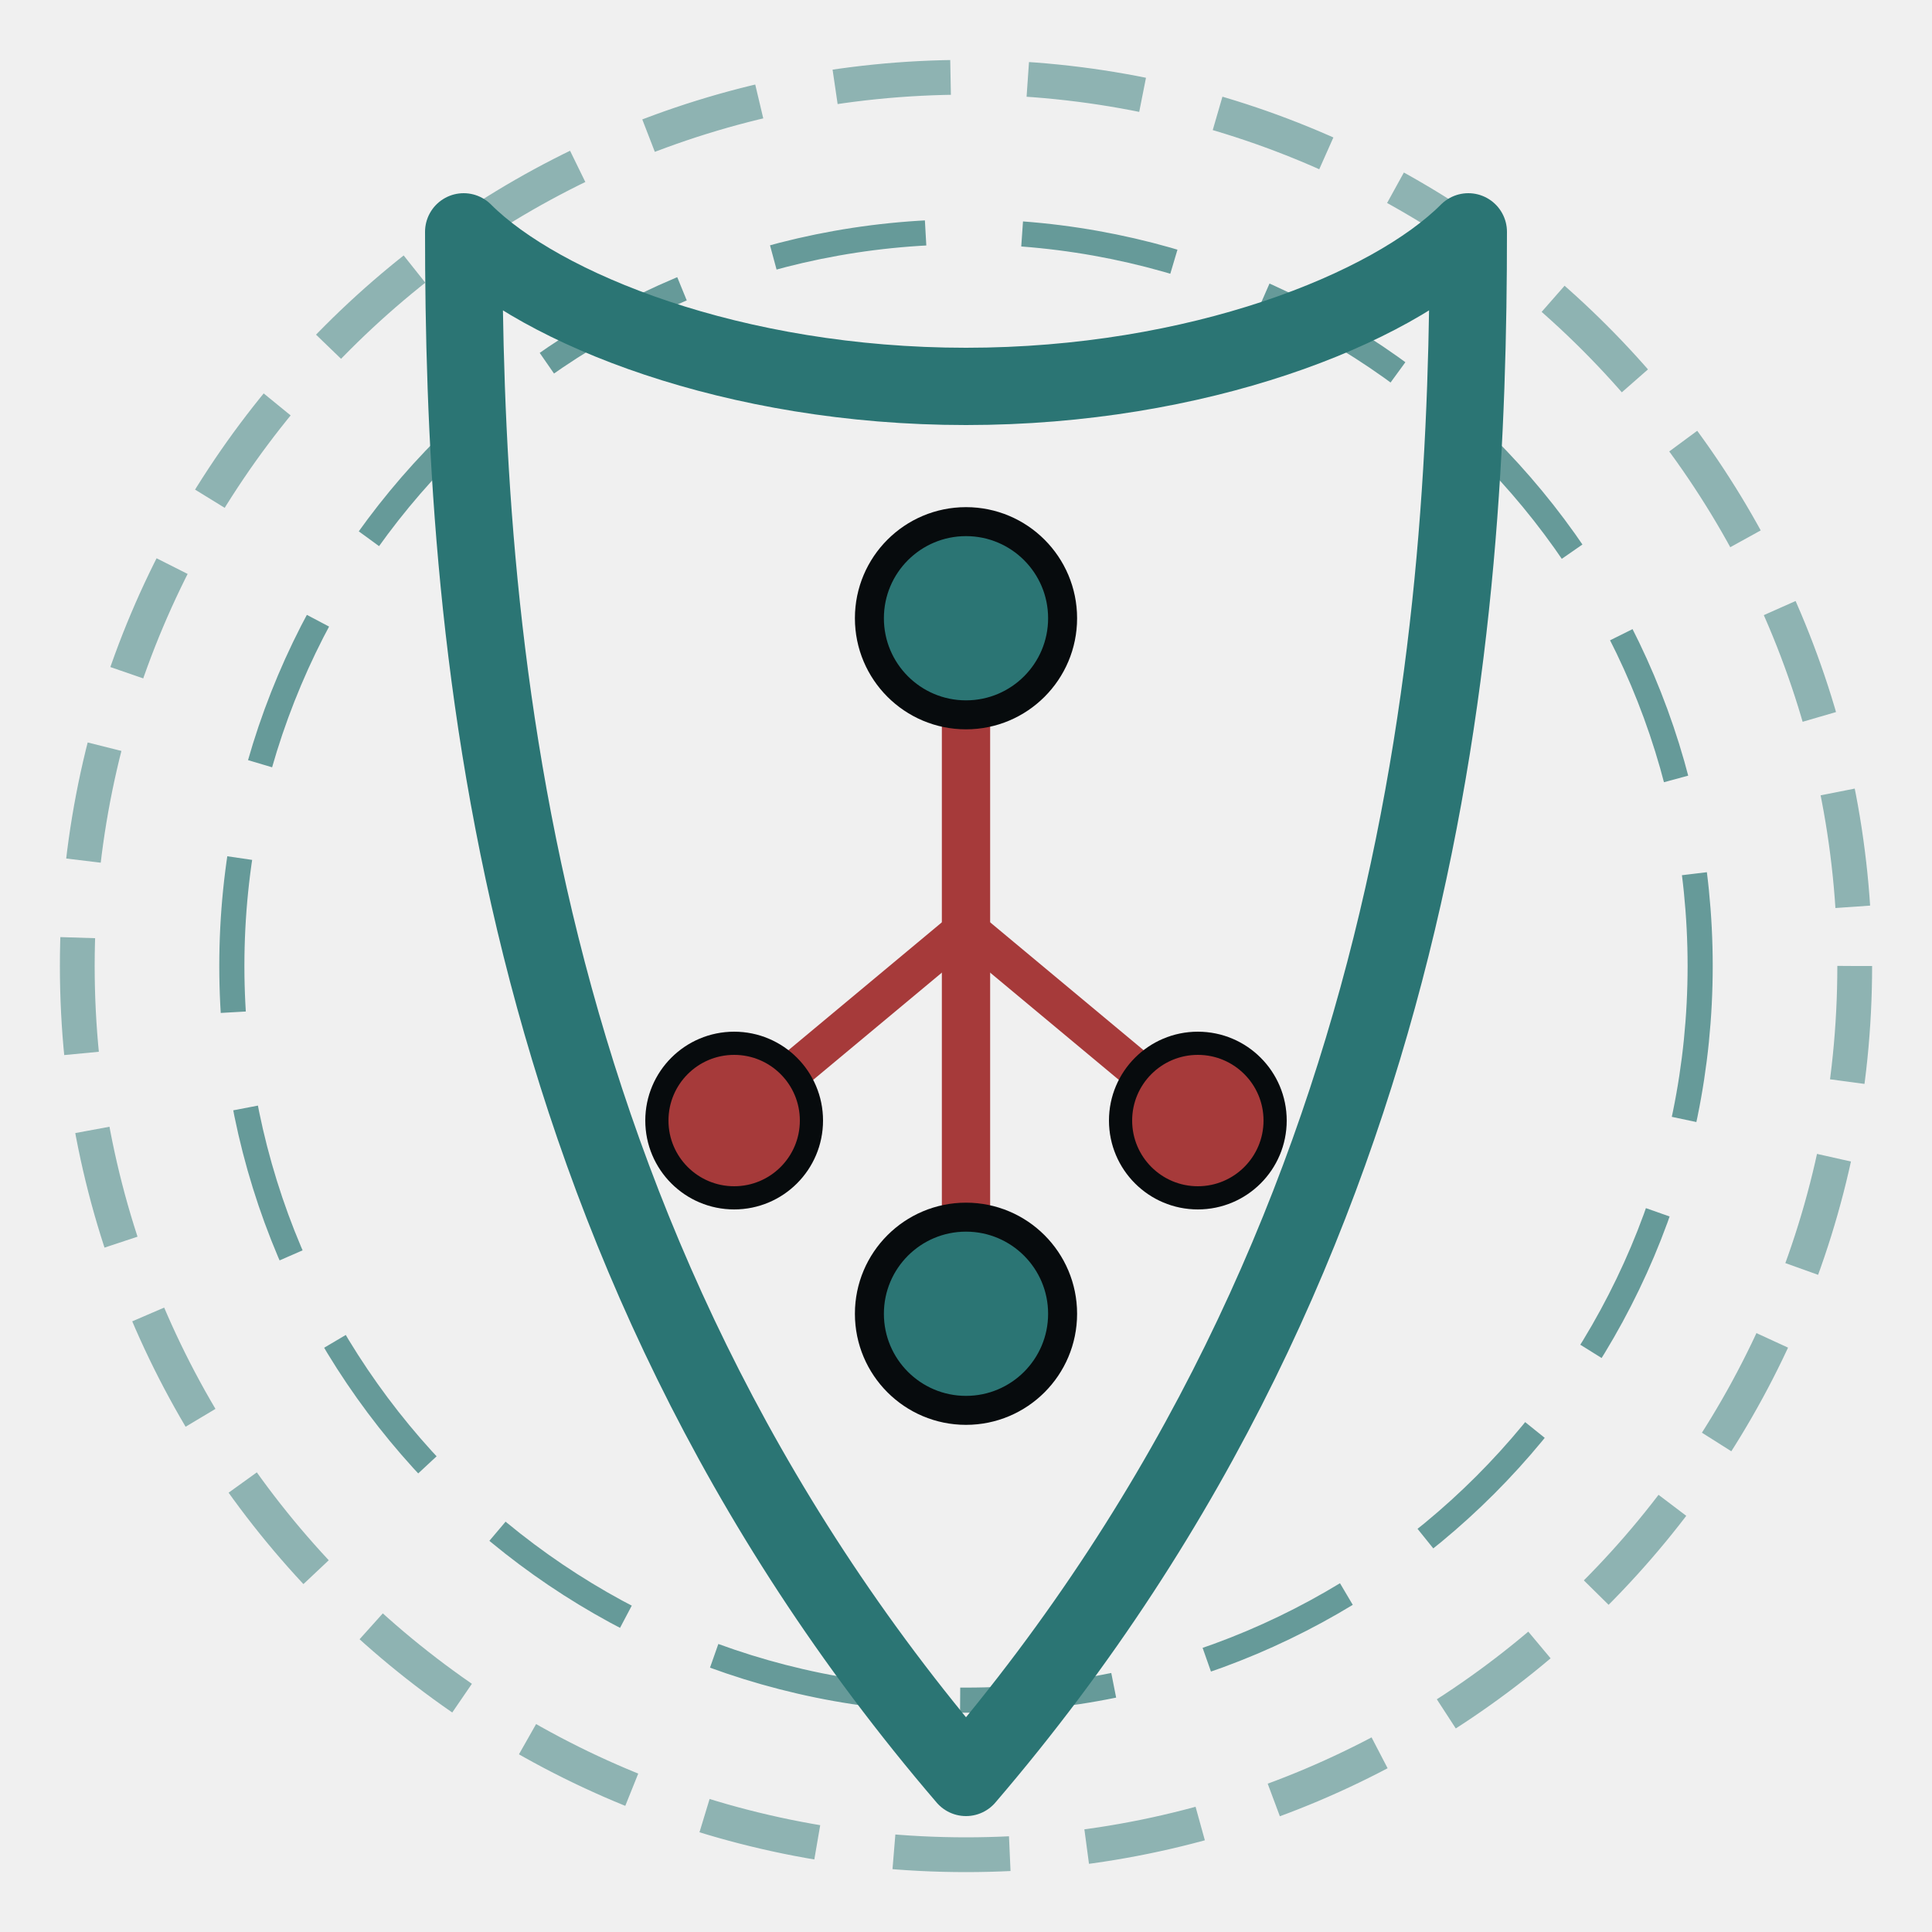
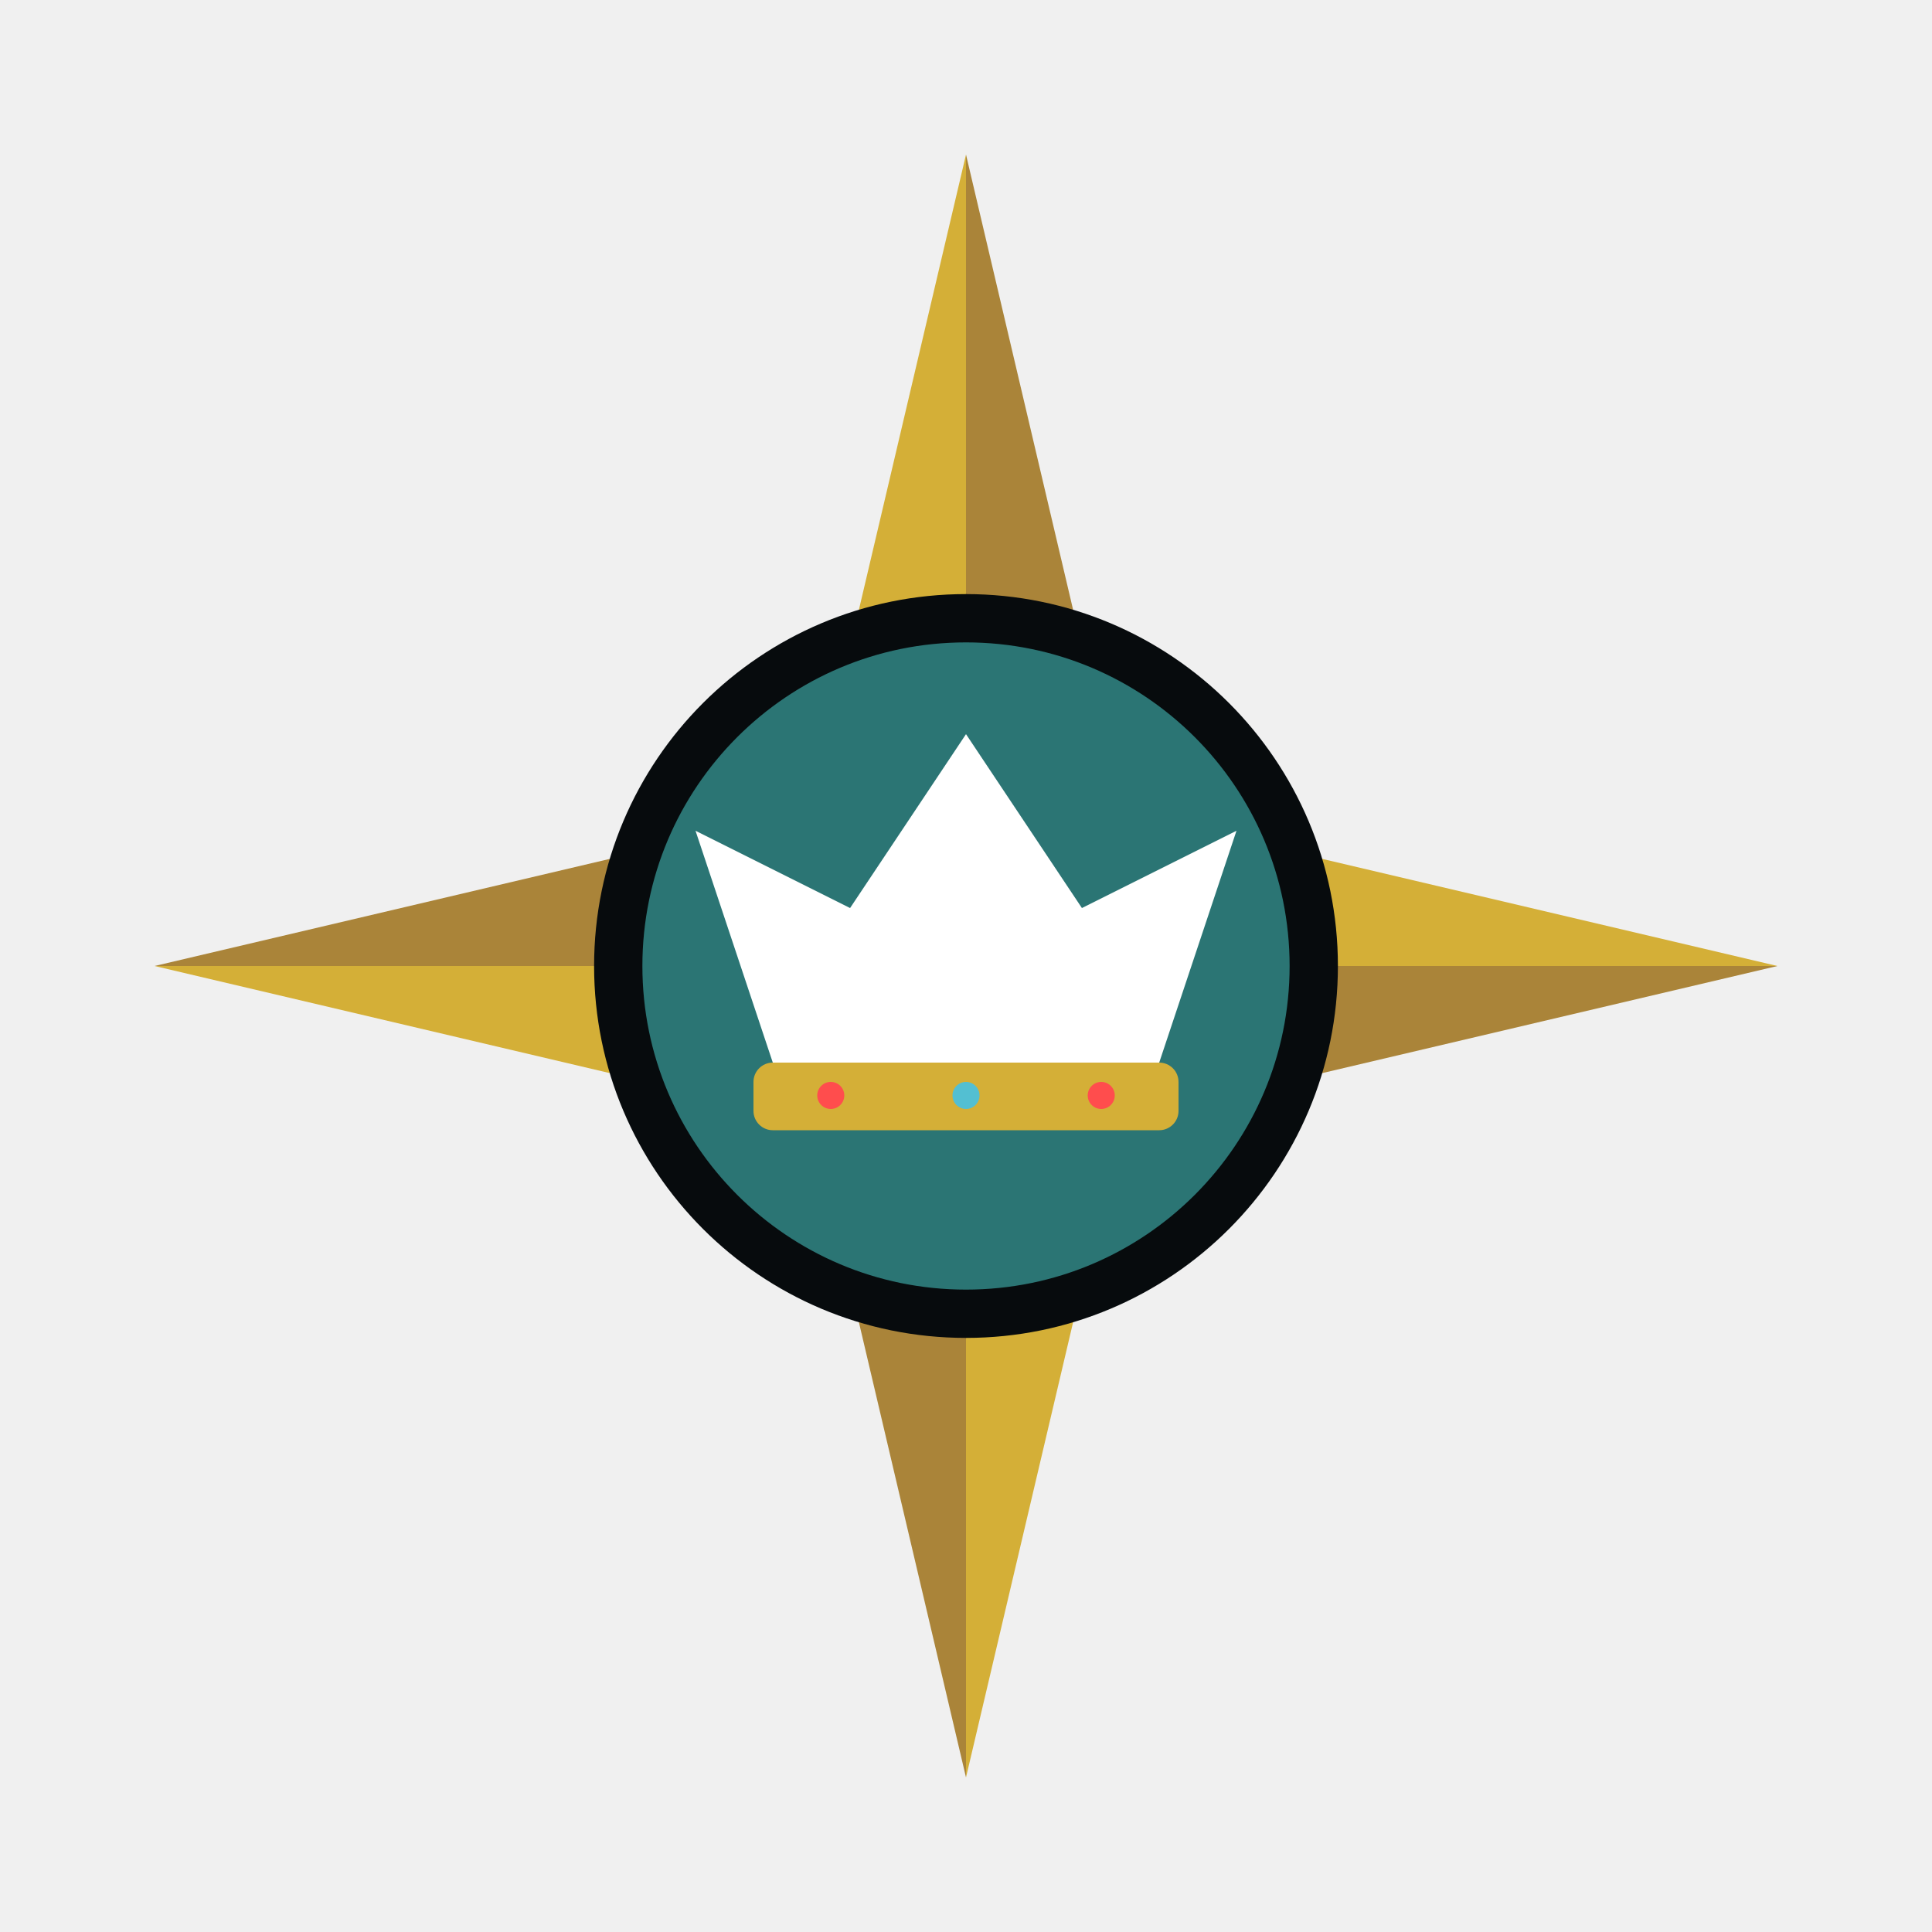
<svg xmlns="http://www.w3.org/2000/svg" viewBox="0 0 100 100" width="100%" height="100%">
-   <circle cx="50" cy="50" r="46" fill="none" stroke="#2B7574" stroke-width="1.8" stroke-dasharray="6,4" opacity="0.5" />
-   <circle cx="50" cy="50" r="38" fill="none" stroke="#2B7574" stroke-width="1.3" stroke-dasharray="8,5" opacity="0.7" />
-   <path d="M50,20 C62,20 72,16 76,12 C76,32 74,64 50,92 C26,64 24,32 24,12 C28,16 38,20 50,20 Z" fill="none" stroke="#2B7574" stroke-width="4" stroke-linejoin="round" />
-   <line x1="50" y1="32" x2="50" y2="68" stroke="#a63a3a" stroke-width="2.5" />
-   <line x1="50" y1="48" x2="38" y2="58" stroke="#a63a3a" stroke-width="2" />
-   <line x1="50" y1="48" x2="62" y2="58" stroke="#a63a3a" stroke-width="2" />
-   <circle cx="50" cy="32" r="5" fill="#2B7574" stroke="#070b0d" stroke-width="1.5" />
-   <circle cx="50" cy="68" r="5" fill="#2B7574" stroke="#070b0d" stroke-width="1.5" />
-   <circle cx="38" cy="58" r="4" fill="#a63a3a" stroke="#070b0d" stroke-width="1.2" />
-   <circle cx="62" cy="58" r="4" fill="#a63a3a" stroke="#070b0d" stroke-width="1.2" />
+   <polygon points="50,8 50,50 58,42" fill="#aa8439" />
+   <polygon points="50,8 42,42 50,50" fill="#d4af37" />
+   <polygon points="92,50 50,50 58,42" fill="#d4af37" />
+   <polygon points="92,50 58,58 50,50" fill="#aa8439" />
+   <polygon points="50,92 50,50 58,58" fill="#d4af37" />
+   <polygon points="50,92 42,58 50,50" fill="#aa8439" />
+   <polygon points="8,50 50,50 42,58" fill="#d4af37" />
+   <polygon points="8,50 42,42 50,50" fill="#aa8439" />
+   <circle cx="50" cy="50" r="18" fill="#2B7574" stroke="#070b0d" stroke-width="2.5" />
+   <path d="M40,55 L36,43 L44,47 L50,38 L56,47 L64,43 L60,55 Z" fill="#ffffff" />
+   <rect x="39" y="55" width="22" height="3.5" rx="1" fill="#d4af37" />
+   <circle cx="43" cy="56.7" r="0.7" fill="#ff4d4d" />
+   <circle cx="50" cy="56.7" r="0.7" fill="#53bfd2" />
+   <circle cx="57" cy="56.7" r="0.7" fill="#ff4d4d" />
</svg>
